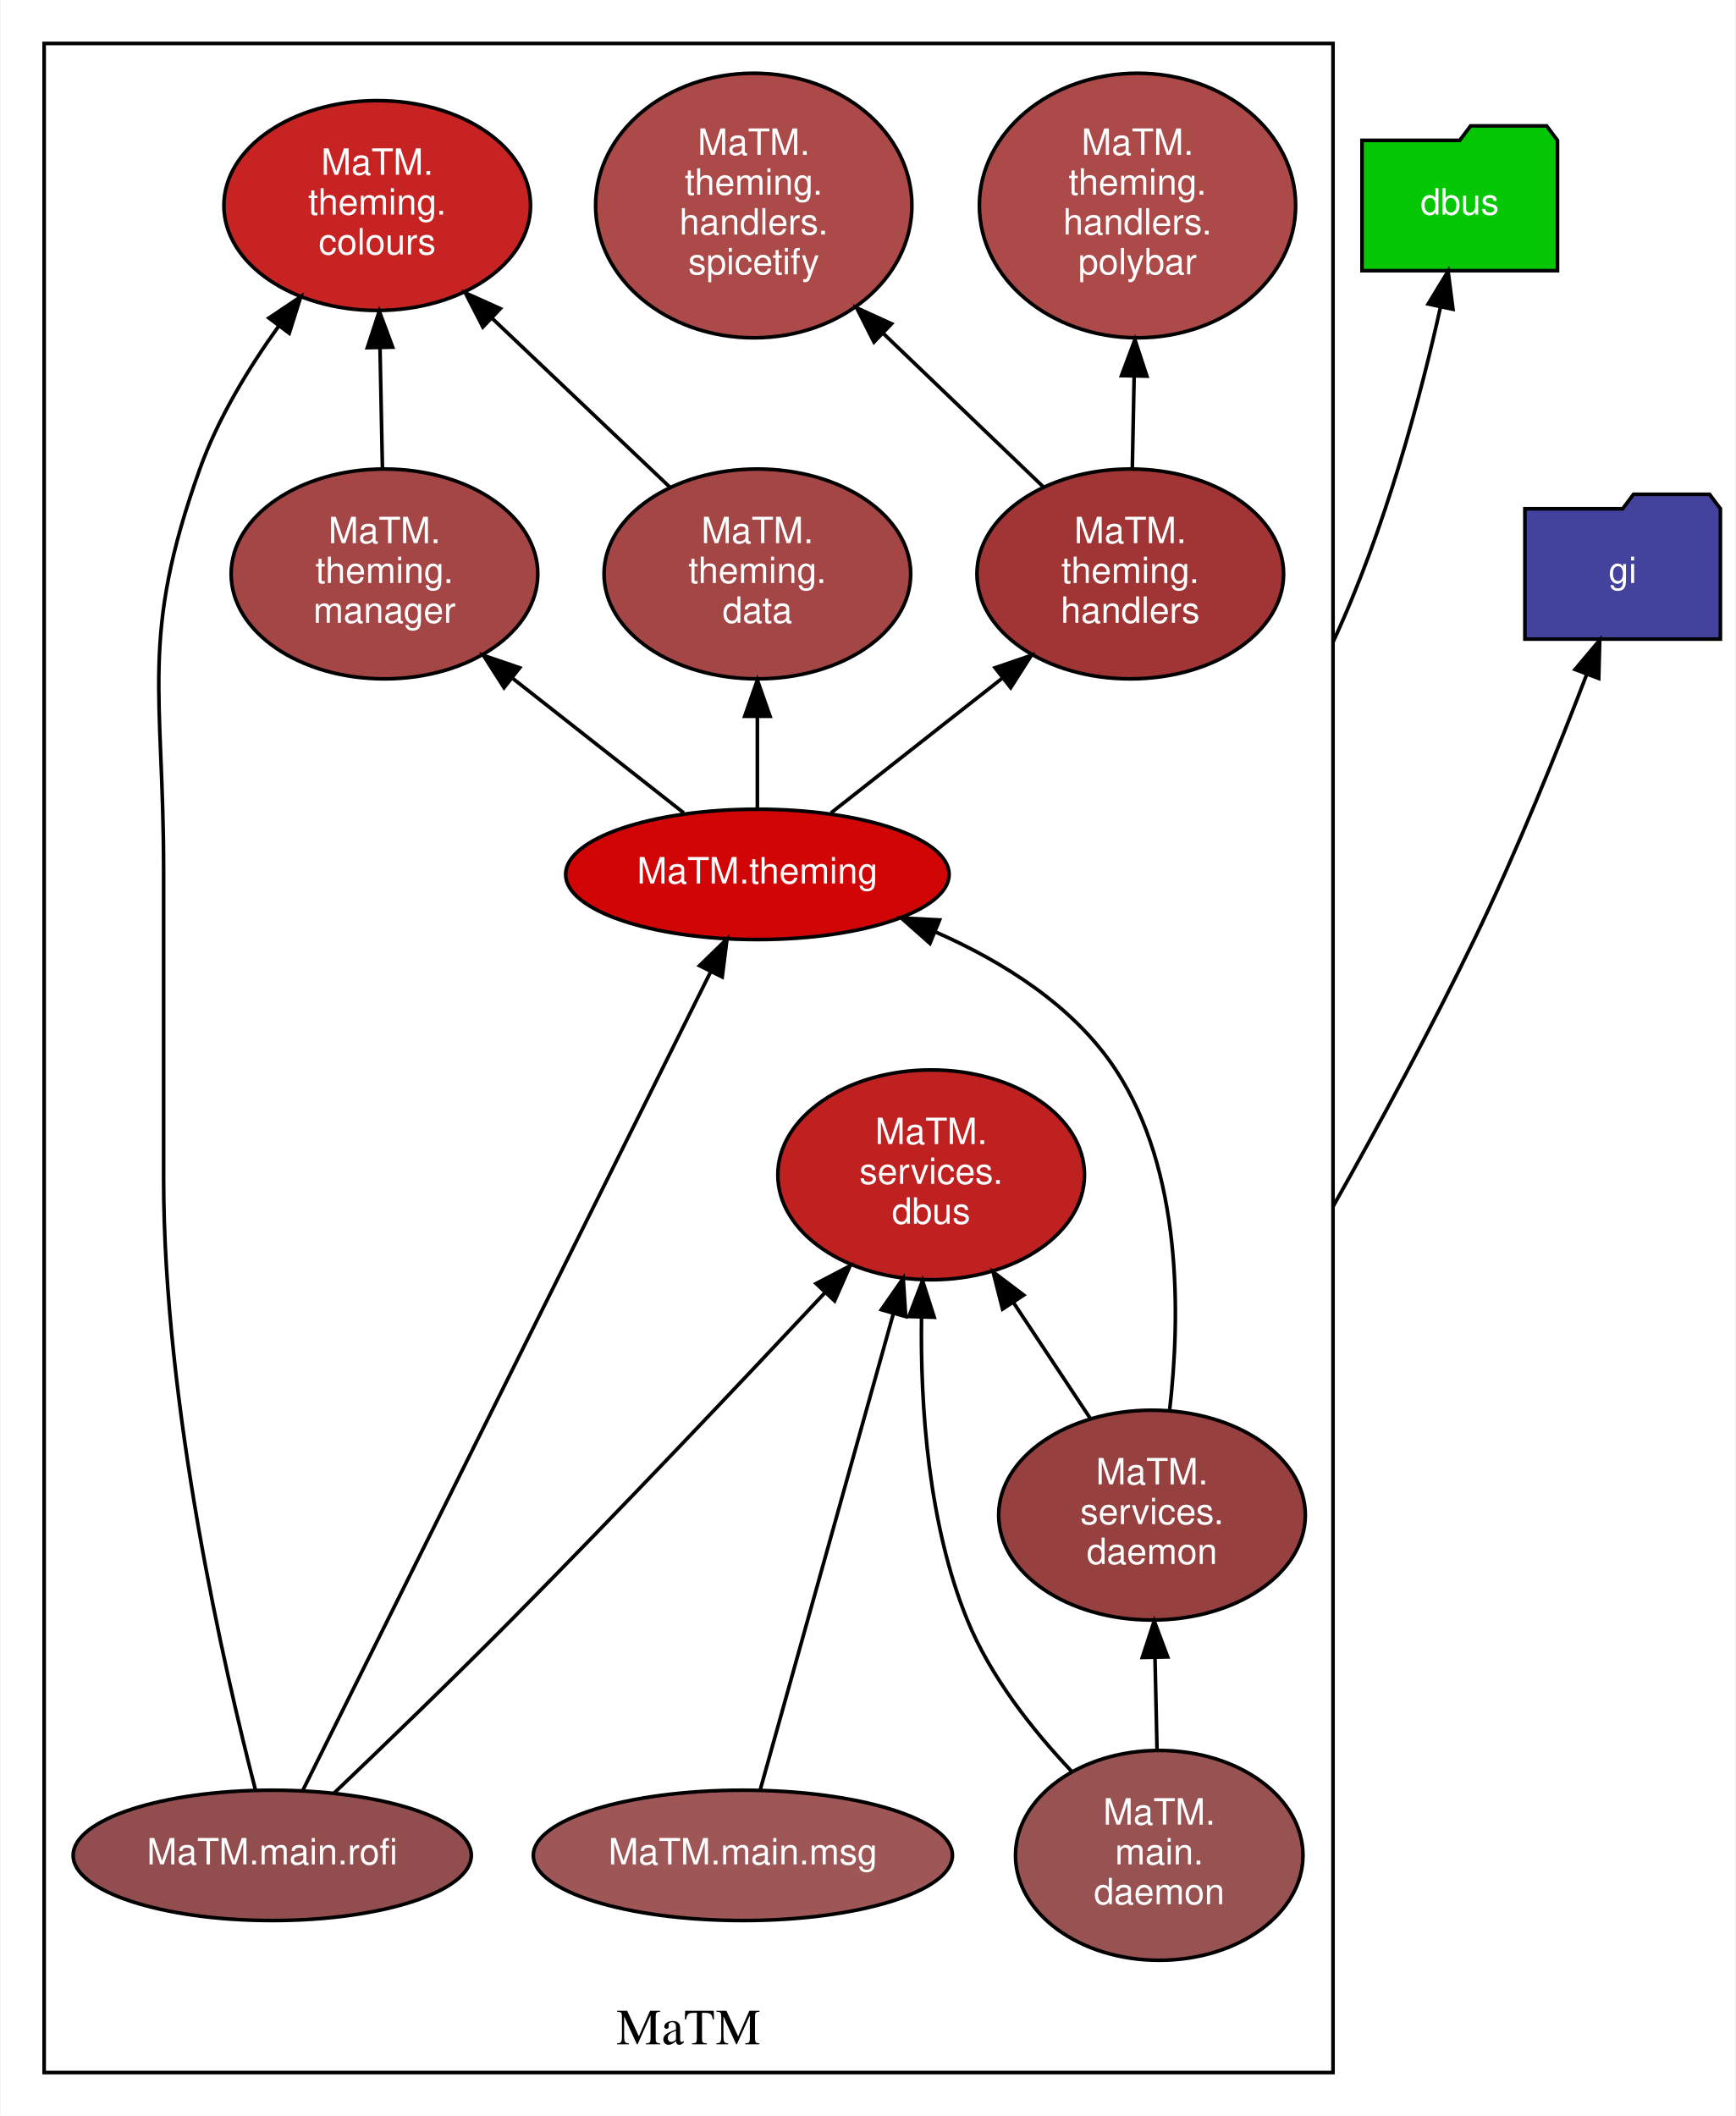
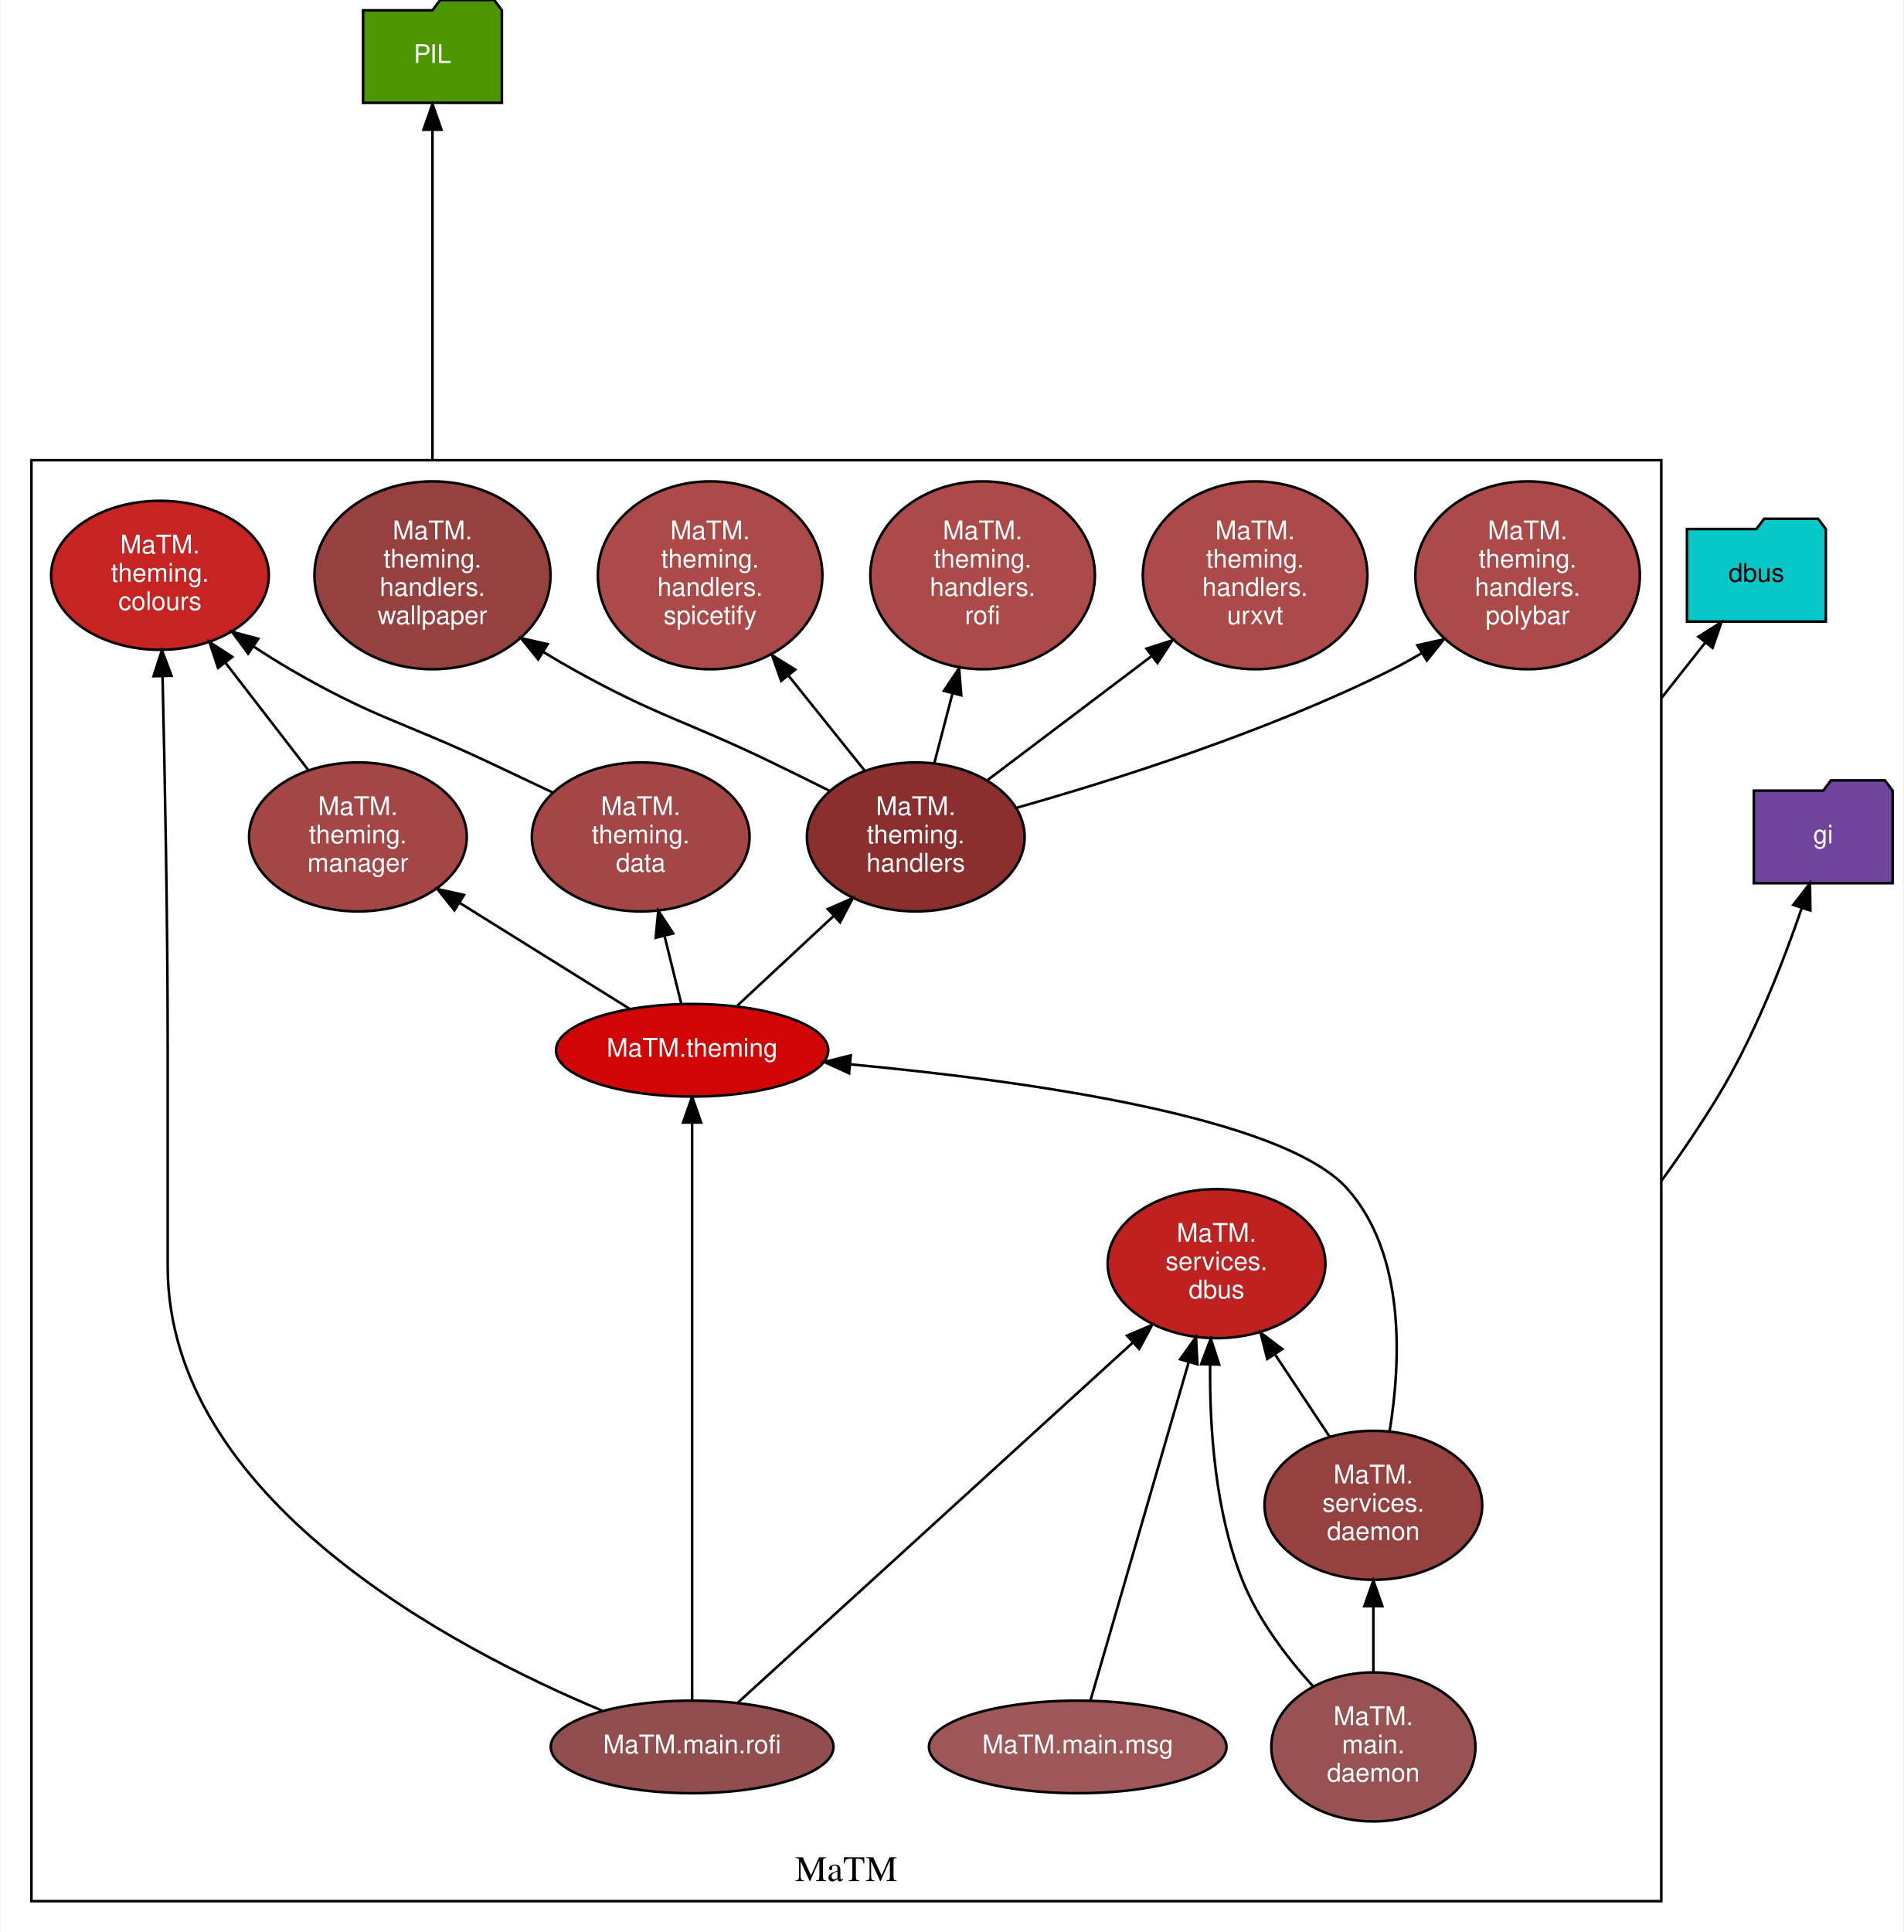
- <svg xmlns="http://www.w3.org/2000/svg" width="479pt" height="584pt" viewBox="0.00 0.00 479.00 584.47">
-   <g id="graph0" class="graph" transform="scale(1 1) rotate(0) translate(4 580.47)">
-     <polygon fill="white" stroke="transparent" points="-4,4 -4,-580.47 475,-580.47 475,4 -4,4" />
+ <svg xmlns="http://www.w3.org/2000/svg" width="740pt" height="751pt" viewBox="0.00 0.00 740.00 751.47">
+   <g id="graph0" class="graph" transform="scale(1 1) rotate(0) translate(4 747.47)">
+     <polygon fill="white" stroke="transparent" points="-4,4 -4,-747.47 736,-747.47 736,4 -4,4" />
    <g id="clust1" class="cluster">
-       <polygon fill="none" stroke="black" points="8,-8 8,-568.47 364,-568.47 364,-8 8,-8" />
-       <text text-anchor="middle" x="186" y="-15.8" font-family="Times,serif" font-size="14.00">MaTM</text>
+       <polygon fill="none" stroke="black" points="8,-8 8,-568.47 642,-568.47 642,-8 8,-8" />
+       <text text-anchor="middle" x="325" y="-15.8" font-family="Times,serif" font-size="14.00">MaTM</text>
    </g>
    <g id="node1" class="node">
-       <ellipse fill="#995252" stroke="black" cx="316" cy="-67.99" rx="39.7" ry="28.98" />
-       <text text-anchor="middle" x="316" y="-76.49" font-family="Helvetica,sans-Serif" font-size="10.00" fill="#ffffff">MaTM.</text>
-       <text text-anchor="middle" x="316" y="-65.49" font-family="Helvetica,sans-Serif" font-size="10.00" fill="#ffffff">main.</text>
-       <text text-anchor="middle" x="316" y="-54.49" font-family="Helvetica,sans-Serif" font-size="10.00" fill="#ffffff">daemon</text>
+       <ellipse fill="#ac4949" stroke="black" cx="484" cy="-523.7" rx="43.68" ry="36.54" />
+       <text text-anchor="middle" x="484" y="-537.7" font-family="Helvetica,sans-Serif" font-size="10.00" fill="#ffffff">MaTM.</text>
+       <text text-anchor="middle" x="484" y="-526.7" font-family="Helvetica,sans-Serif" font-size="10.00" fill="#ffffff">theming.</text>
+       <text text-anchor="middle" x="484" y="-515.7" font-family="Helvetica,sans-Serif" font-size="10.00" fill="#ffffff">handlers.</text>
+       <text text-anchor="middle" x="484" y="-504.7" font-family="Helvetica,sans-Serif" font-size="10.00" fill="#ffffff">urxvt</text>
+     </g>
+     <g id="node2" class="node">
+       <ellipse fill="#bf2121" stroke="black" cx="469" cy="-255.96" rx="42.35" ry="28.98" />
+       <text text-anchor="middle" x="469" y="-264.46" font-family="Helvetica,sans-Serif" font-size="10.00" fill="#ffffff">MaTM.</text>
+       <text text-anchor="middle" x="469" y="-253.46" font-family="Helvetica,sans-Serif" font-size="10.00" fill="#ffffff">services.</text>
+       <text text-anchor="middle" x="469" y="-242.46" font-family="Helvetica,sans-Serif" font-size="10.00" fill="#ffffff">dbus</text>
+     </g>
+     <g id="node17" class="node">
+       <polygon fill="#05c7c7" stroke="black" points="706,-541.7 703,-545.7 682,-545.7 679,-541.7 652,-541.7 652,-505.7 706,-505.7 706,-541.7" />
+       <text text-anchor="middle" x="679" y="-521.2" font-family="Helvetica,sans-Serif" font-size="10.00" fill="#000000">dbus</text>
+     </g>
+     <g id="edge20" class="edge">
+       <path fill="none" stroke="black" d="M642,-475.87C648.38,-483.96 654.18,-491.29 659.19,-497.64" />
+       <polygon fill="#000000" stroke="black" points="656.46,-499.82 665.4,-505.5 661.95,-495.48 656.46,-499.82" />
    </g>
    <g id="node3" class="node">
-       <ellipse fill="#bf2121" stroke="black" cx="253" cy="-255.96" rx="42.35" ry="28.98" />
-       <text text-anchor="middle" x="253" y="-264.46" font-family="Helvetica,sans-Serif" font-size="10.00" fill="#ffffff">MaTM.</text>
-       <text text-anchor="middle" x="253" y="-253.46" font-family="Helvetica,sans-Serif" font-size="10.00" fill="#ffffff">services.</text>
-       <text text-anchor="middle" x="253" y="-242.46" font-family="Helvetica,sans-Serif" font-size="10.00" fill="#ffffff">dbus</text>
+       <ellipse fill="#ac4949" stroke="black" cx="590" cy="-523.7" rx="43.68" ry="36.54" />
+       <text text-anchor="middle" x="590" y="-537.7" font-family="Helvetica,sans-Serif" font-size="10.00" fill="#ffffff">MaTM.</text>
+       <text text-anchor="middle" x="590" y="-526.7" font-family="Helvetica,sans-Serif" font-size="10.00" fill="#ffffff">theming.</text>
+       <text text-anchor="middle" x="590" y="-515.7" font-family="Helvetica,sans-Serif" font-size="10.00" fill="#ffffff">handlers.</text>
+       <text text-anchor="middle" x="590" y="-504.7" font-family="Helvetica,sans-Serif" font-size="10.00" fill="#ffffff">polybar</text>
+     </g>
+     <g id="node4" class="node">
+       <ellipse fill="#964040" stroke="black" cx="530" cy="-161.97" rx="42.35" ry="28.98" />
+       <text text-anchor="middle" x="530" y="-170.47" font-family="Helvetica,sans-Serif" font-size="10.00" fill="#ffffff">MaTM.</text>
+       <text text-anchor="middle" x="530" y="-159.47" font-family="Helvetica,sans-Serif" font-size="10.00" fill="#ffffff">services.</text>
+       <text text-anchor="middle" x="530" y="-148.47" font-family="Helvetica,sans-Serif" font-size="10.00" fill="#ffffff">daemon</text>
+     </g>
+     <g id="edge5" class="edge">
+       <path fill="none" stroke="black" d="M513.01,-188.6C506.45,-198.48 498.86,-209.94 491.84,-220.52" />
+       <polygon fill="#000000" stroke="black" points="488.72,-218.88 486.11,-229.15 494.56,-222.75 488.72,-218.88" />
+     </g>
+     <g id="node10" class="node">
+       <ellipse fill="#d10505" stroke="black" cx="265" cy="-338.95" rx="52.96" ry="18" />
+       <text text-anchor="middle" x="265" y="-336.45" font-family="Helvetica,sans-Serif" font-size="10.00" fill="#ffffff">MaTM.theming</text>
+     </g>
+     <g id="edge7" class="edge">
+       <path fill="none" stroke="black" d="M536.33,-190.82C540.79,-218.2 542.51,-259.48 520,-284.95 494.93,-313.31 393.61,-327.24 326.48,-333.49" />
+       <polygon fill="#000000" stroke="black" points="326.07,-330.01 316.42,-334.39 326.7,-336.98 326.07,-330.01" />
+     </g>
+     <g id="node18" class="node">
+       <polygon fill="#70439d" stroke="black" points="732,-439.94 729,-443.94 708,-443.94 705,-439.94 678,-439.94 678,-403.94 732,-403.94 732,-439.94" />
+       <text text-anchor="middle" x="705" y="-419.44" font-family="Helvetica,sans-Serif" font-size="10.00" fill="#ffffff">gi</text>
+     </g>
+     <g id="edge21" class="edge">
+       <path fill="none" stroke="black" d="M642,-288.09C649.86,-298.91 657.3,-309.93 664,-320.95 678.18,-344.26 689.48,-373.36 696.59,-394.14" />
+       <polygon fill="#000000" stroke="black" points="693.36,-395.51 699.84,-403.9 700,-393.3 693.36,-395.51" />
+     </g>
+     <g id="node5" class="node">
+       <ellipse fill="#924e4e" stroke="black" cx="265" cy="-67.99" rx="54.99" ry="18" />
+       <text text-anchor="middle" x="265" y="-65.49" font-family="Helvetica,sans-Serif" font-size="10.00" fill="#ffffff">MaTM.main.rofi</text>
+     </g>
+     <g id="edge4" class="edge">
+       <path fill="none" stroke="black" d="M282.75,-85.17C317.04,-116.43 392.86,-185.55 436.45,-225.29" />
+       <polygon fill="#000000" stroke="black" points="434.19,-227.96 443.94,-232.11 438.91,-222.79 434.19,-227.96" />
+     </g>
+     <g id="node6" class="node">
+       <ellipse fill="#c82323" stroke="black" cx="58" cy="-523.7" rx="42.35" ry="28.98" />
+       <text text-anchor="middle" x="58" y="-532.2" font-family="Helvetica,sans-Serif" font-size="10.00" fill="#ffffff">MaTM.</text>
+       <text text-anchor="middle" x="58" y="-521.2" font-family="Helvetica,sans-Serif" font-size="10.00" fill="#ffffff">theming.</text>
+       <text text-anchor="middle" x="58" y="-510.2" font-family="Helvetica,sans-Serif" font-size="10.00" fill="#ffffff">colours</text>
+     </g>
+     <g id="edge8" class="edge">
+       <path fill="none" stroke="black" d="M229.93,-82.12C171.6,-106.49 61,-164.62 61,-254.96 61,-254.96 61,-254.96 61,-339.95 61,-389.77 59.87,-447.22 59,-484.2" />
+       <polygon fill="#000000" stroke="black" points="55.49,-484.44 58.75,-494.53 62.49,-484.61 55.49,-484.44" />
+     </g>
+     <g id="edge6" class="edge">
+       <path fill="none" stroke="black" d="M265,-86.22C265,-131.77 265,-255.6 265,-310.78" />
+       <polygon fill="#000000" stroke="black" points="261.5,-310.86 265,-320.86 268.5,-310.86 261.5,-310.86" />
+     </g>
+     <g id="node7" class="node">
+       <ellipse fill="#964040" stroke="black" cx="164" cy="-523.7" rx="45.92" ry="36.54" />
+       <text text-anchor="middle" x="164" y="-537.7" font-family="Helvetica,sans-Serif" font-size="10.00" fill="#ffffff">MaTM.</text>
+       <text text-anchor="middle" x="164" y="-526.7" font-family="Helvetica,sans-Serif" font-size="10.00" fill="#ffffff">theming.</text>
+       <text text-anchor="middle" x="164" y="-515.7" font-family="Helvetica,sans-Serif" font-size="10.00" fill="#ffffff">handlers.</text>
+       <text text-anchor="middle" x="164" y="-504.7" font-family="Helvetica,sans-Serif" font-size="10.00" fill="#ffffff">wallpaper</text>
+     </g>
+     <g id="node16" class="node">
+       <polygon fill="#4c9503" stroke="black" points="191,-743.47 188,-747.47 167,-747.47 164,-743.47 137,-743.47 137,-707.47 191,-707.47 191,-743.47" />
+       <text text-anchor="middle" x="164" y="-722.97" font-family="Helvetica,sans-Serif" font-size="10.00" fill="#ffffff">PIL</text>
+     </g>
+     <g id="edge19" class="edge">
+       <path fill="none" stroke="black" d="M164,-568.47C164,-607.6 164,-663.73 164,-696.91" />
+       <polygon fill="#000000" stroke="black" points="160.5,-697 164,-707 167.5,-697 160.5,-697" />
+     </g>
+     <g id="node8" class="node">
+       <ellipse fill="#ac4949" stroke="black" cx="272" cy="-523.7" rx="43.68" ry="36.54" />
+       <text text-anchor="middle" x="272" y="-537.7" font-family="Helvetica,sans-Serif" font-size="10.00" fill="#ffffff">MaTM.</text>
+       <text text-anchor="middle" x="272" y="-526.7" font-family="Helvetica,sans-Serif" font-size="10.00" fill="#ffffff">theming.</text>
+       <text text-anchor="middle" x="272" y="-515.7" font-family="Helvetica,sans-Serif" font-size="10.00" fill="#ffffff">handlers.</text>
+       <text text-anchor="middle" x="272" y="-504.7" font-family="Helvetica,sans-Serif" font-size="10.00" fill="#ffffff">spicetify</text>
+     </g>
+     <g id="node9" class="node">
+       <ellipse fill="#ac4949" stroke="black" cx="378" cy="-523.7" rx="43.68" ry="36.54" />
+       <text text-anchor="middle" x="378" y="-537.7" font-family="Helvetica,sans-Serif" font-size="10.00" fill="#ffffff">MaTM.</text>
+       <text text-anchor="middle" x="378" y="-526.7" font-family="Helvetica,sans-Serif" font-size="10.00" fill="#ffffff">theming.</text>
+       <text text-anchor="middle" x="378" y="-515.7" font-family="Helvetica,sans-Serif" font-size="10.00" fill="#ffffff">handlers.</text>
+       <text text-anchor="middle" x="378" y="-504.7" font-family="Helvetica,sans-Serif" font-size="10.00" fill="#ffffff">rofi</text>
+     </g>
+     <g id="node12" class="node">
+       <ellipse fill="#a44646" stroke="black" cx="135" cy="-421.94" rx="42.35" ry="28.98" />
+       <text text-anchor="middle" x="135" y="-430.44" font-family="Helvetica,sans-Serif" font-size="10.00" fill="#ffffff">MaTM.</text>
+       <text text-anchor="middle" x="135" y="-419.44" font-family="Helvetica,sans-Serif" font-size="10.00" fill="#ffffff">theming.</text>
+       <text text-anchor="middle" x="135" y="-408.44" font-family="Helvetica,sans-Serif" font-size="10.00" fill="#ffffff">manager</text>
+     </g>
+     <g id="edge18" class="edge">
+       <path fill="none" stroke="black" d="M240.85,-354.99C222.27,-366.57 196.19,-382.82 174.56,-396.29" />
+       <polygon fill="#000000" stroke="black" points="172.55,-393.42 165.91,-401.68 176.25,-399.36 172.55,-393.42" />
+     </g>
+     <g id="node13" class="node">
+       <ellipse fill="#a44646" stroke="black" cx="245" cy="-421.94" rx="42.35" ry="28.98" />
+       <text text-anchor="middle" x="245" y="-430.44" font-family="Helvetica,sans-Serif" font-size="10.00" fill="#ffffff">MaTM.</text>
+       <text text-anchor="middle" x="245" y="-419.44" font-family="Helvetica,sans-Serif" font-size="10.00" fill="#ffffff">theming.</text>
+       <text text-anchor="middle" x="245" y="-408.44" font-family="Helvetica,sans-Serif" font-size="10.00" fill="#ffffff">data</text>
+     </g>
+     <g id="edge11" class="edge">
+       <path fill="none" stroke="black" d="M260.76,-357.12C258.86,-364.83 256.53,-374.25 254.26,-383.45" />
+       <polygon fill="#000000" stroke="black" points="250.83,-382.72 251.83,-393.27 257.63,-384.4 250.83,-382.72" />
+     </g>
+     <g id="node14" class="node">
+       <ellipse fill="#8a2e2e" stroke="black" cx="352" cy="-421.94" rx="42.35" ry="28.98" />
+       <text text-anchor="middle" x="352" y="-430.44" font-family="Helvetica,sans-Serif" font-size="10.00" fill="#ffffff">MaTM.</text>
+       <text text-anchor="middle" x="352" y="-419.44" font-family="Helvetica,sans-Serif" font-size="10.00" fill="#ffffff">theming.</text>
+       <text text-anchor="middle" x="352" y="-408.44" font-family="Helvetica,sans-Serif" font-size="10.00" fill="#ffffff">handlers</text>
+     </g>
+     <g id="edge12" class="edge">
+       <path fill="none" stroke="black" d="M282.61,-356.34C293.3,-366.29 307.27,-379.3 319.87,-391.03" />
+       <polygon fill="#000000" stroke="black" points="317.79,-393.88 327.5,-398.13 322.56,-388.75 317.79,-393.88" />
+     </g>
+     <g id="node11" class="node">
+       <ellipse fill="#9f5656" stroke="black" cx="415" cy="-67.99" rx="57.88" ry="18" />
+       <text text-anchor="middle" x="415" y="-65.49" font-family="Helvetica,sans-Serif" font-size="10.00" fill="#ffffff">MaTM.main.msg</text>
+     </g>
+     <g id="edge3" class="edge">
+       <path fill="none" stroke="black" d="M419.98,-86.15C428.62,-115.91 446.57,-177.73 458.19,-217.73" />
+       <polygon fill="#000000" stroke="black" points="454.85,-218.76 461,-227.39 461.57,-216.81 454.85,-218.76" />
+     </g>
+     <g id="edge10" class="edge">
+       <path fill="none" stroke="black" d="M115.77,-447.86C106.03,-460.47 94.07,-475.96 83.57,-489.57" />
+       <polygon fill="#000000" stroke="black" points="80.59,-487.7 77.25,-497.76 86.13,-491.98 80.59,-487.7" />
+     </g>
+     <g id="edge9" class="edge">
+       <path fill="none" stroke="black" d="M210.7,-439.25C202.6,-443.09 194,-447.16 186,-450.93 151.82,-467.03 141.7,-468.01 109,-486.93 104.2,-489.71 99.28,-492.8 94.48,-495.98" />
+       <polygon fill="#000000" stroke="black" points="92.31,-493.22 86.02,-501.74 96.25,-499.01 92.31,-493.22" />
+     </g>
+     <g id="edge16" class="edge">
+       <path fill="none" stroke="black" d="M379.99,-444.1C398.57,-458.13 423.23,-476.77 443.88,-492.38" />
+       <polygon fill="#000000" stroke="black" points="441.78,-495.18 451.87,-498.42 446,-489.59 441.78,-495.18" />
+     </g>
+     <g id="edge13" class="edge">
+       <path fill="none" stroke="black" d="M391.1,-433.24C429.38,-444.06 488.81,-462.86 537,-486.93 540.96,-488.91 544.97,-491.14 548.93,-493.5" />
+       <polygon fill="#000000" stroke="black" points="547.11,-496.49 557.44,-498.81 550.81,-490.55 547.11,-496.49" />
+     </g>
+     <g id="edge17" class="edge">
+       <path fill="none" stroke="black" d="M318.31,-439.96C310.97,-443.61 303.24,-447.43 296,-450.93 261.99,-467.38 252.03,-468.59 219,-486.93 215.09,-489.11 211.08,-491.46 207.09,-493.88" />
+       <polygon fill="#000000" stroke="black" points="205.11,-490.99 198.46,-499.25 208.8,-496.93 205.11,-490.99" />
+     </g>
+     <g id="edge15" class="edge">
+       <path fill="none" stroke="black" d="M332.22,-447.6C323.27,-458.77 312.47,-472.23 302.51,-484.65" />
+       <polygon fill="#000000" stroke="black" points="299.64,-482.64 296.11,-492.63 305.1,-487.02 299.64,-482.64" />
+     </g>
+     <g id="edge14" class="edge">
+       <path fill="none" stroke="black" d="M359.24,-450.73C361.43,-459.11 363.88,-468.54 366.28,-477.74" />
+       <polygon fill="#000000" stroke="black" points="362.94,-478.78 368.85,-487.57 369.71,-477.02 362.94,-478.78" />
+     </g>
+     <g id="node15" class="node">
+       <ellipse fill="#995252" stroke="black" cx="530" cy="-67.99" rx="39.7" ry="28.98" />
+       <text text-anchor="middle" x="530" y="-76.49" font-family="Helvetica,sans-Serif" font-size="10.00" fill="#ffffff">MaTM.</text>
+       <text text-anchor="middle" x="530" y="-65.49" font-family="Helvetica,sans-Serif" font-size="10.00" fill="#ffffff">main.</text>
+       <text text-anchor="middle" x="530" y="-54.49" font-family="Helvetica,sans-Serif" font-size="10.00" fill="#ffffff">daemon</text>
    </g>
    <g id="edge2" class="edge">
-       <path fill="none" stroke="black" d="M291.72,-91.28C280.98,-102.64 269.37,-117.35 263,-132.98 252.2,-159.5 250,-191.89 250.34,-216.63" />
-       <polygon fill="#000000" stroke="black" points="246.84,-216.83 250.62,-226.73 253.84,-216.63 246.84,-216.83" />
-     </g>
-     <g id="node11" class="node">
-       <ellipse fill="#964040" stroke="black" cx="314" cy="-161.97" rx="42.35" ry="28.98" />
-       <text text-anchor="middle" x="314" y="-170.47" font-family="Helvetica,sans-Serif" font-size="10.00" fill="#ffffff">MaTM.</text>
-       <text text-anchor="middle" x="314" y="-159.47" font-family="Helvetica,sans-Serif" font-size="10.00" fill="#ffffff">services.</text>
-       <text text-anchor="middle" x="314" y="-148.47" font-family="Helvetica,sans-Serif" font-size="10.00" fill="#ffffff">daemon</text>
+       <path fill="none" stroke="black" d="M506.64,-91.43C496.3,-102.84 485.12,-117.53 479,-132.98 468.45,-159.6 466.24,-191.99 466.51,-216.7" />
+       <polygon fill="#000000" stroke="black" points="463.01,-216.87 466.76,-226.78 470.01,-216.7 463.01,-216.87" />
    </g>
    <g id="edge1" class="edge">
-       <path fill="none" stroke="black" d="M315.39,-97.09C315.21,-105.13 315.02,-114.03 314.83,-122.57" />
-       <polygon fill="#000000" stroke="black" points="311.33,-122.66 314.61,-132.73 318.33,-122.81 311.33,-122.66" />
-     </g>
-     <g id="node2" class="node">
-       <ellipse fill="#d10505" stroke="black" cx="205" cy="-338.95" rx="52.96" ry="18" />
-       <text text-anchor="middle" x="205" y="-336.45" font-family="Helvetica,sans-Serif" font-size="10.00" fill="#ffffff">MaTM.theming</text>
-     </g>
-     <g id="node4" class="node">
-       <ellipse fill="#a13535" stroke="black" cx="308" cy="-421.94" rx="42.35" ry="28.98" />
-       <text text-anchor="middle" x="308" y="-430.44" font-family="Helvetica,sans-Serif" font-size="10.00" fill="#ffffff">MaTM.</text>
-       <text text-anchor="middle" x="308" y="-419.44" font-family="Helvetica,sans-Serif" font-size="10.00" fill="#ffffff">theming.</text>
-       <text text-anchor="middle" x="308" y="-408.44" font-family="Helvetica,sans-Serif" font-size="10.00" fill="#ffffff">handlers</text>
-     </g>
-     <g id="edge12" class="edge">
-       <path fill="none" stroke="black" d="M225.35,-355.95C238.83,-366.55 256.87,-380.73 272.66,-393.15" />
-       <polygon fill="#000000" stroke="black" points="270.65,-396.02 280.67,-399.45 274.97,-390.52 270.65,-396.02" />
-     </g>
-     <g id="node10" class="node">
-       <ellipse fill="#a44646" stroke="black" cx="102" cy="-421.94" rx="42.35" ry="28.98" />
-       <text text-anchor="middle" x="102" y="-430.44" font-family="Helvetica,sans-Serif" font-size="10.00" fill="#ffffff">MaTM.</text>
-       <text text-anchor="middle" x="102" y="-419.44" font-family="Helvetica,sans-Serif" font-size="10.00" fill="#ffffff">theming.</text>
-       <text text-anchor="middle" x="102" y="-408.44" font-family="Helvetica,sans-Serif" font-size="10.00" fill="#ffffff">manager</text>
-     </g>
-     <g id="edge15" class="edge">
-       <path fill="none" stroke="black" d="M184.65,-355.95C171.17,-366.55 153.13,-380.73 137.34,-393.15" />
-       <polygon fill="#000000" stroke="black" points="135.03,-390.52 129.33,-399.45 139.35,-396.02 135.03,-390.52" />
-     </g>
-     <g id="node12" class="node">
-       <ellipse fill="#a44646" stroke="black" cx="205" cy="-421.94" rx="42.35" ry="28.98" />
-       <text text-anchor="middle" x="205" y="-430.44" font-family="Helvetica,sans-Serif" font-size="10.00" fill="#ffffff">MaTM.</text>
-       <text text-anchor="middle" x="205" y="-419.44" font-family="Helvetica,sans-Serif" font-size="10.00" fill="#ffffff">theming.</text>
-       <text text-anchor="middle" x="205" y="-408.44" font-family="Helvetica,sans-Serif" font-size="10.00" fill="#ffffff">data</text>
-     </g>
-     <g id="edge11" class="edge">
-       <path fill="none" stroke="black" d="M205,-357.12C205,-364.53 205,-373.52 205,-382.39" />
-       <polygon fill="#000000" stroke="black" points="201.5,-382.63 205,-392.63 208.5,-382.63 201.5,-382.63" />
-     </g>
-     <g id="node13" class="node">
-       <polygon fill="#05c705" stroke="black" points="426,-541.7 423,-545.7 402,-545.7 399,-541.7 372,-541.7 372,-505.7 426,-505.7 426,-541.7" />
-       <text text-anchor="middle" x="399" y="-521.2" font-family="Helvetica,sans-Serif" font-size="10.00" fill="#ffffff">dbus</text>
-     </g>
-     <g id="edge16" class="edge">
-       <path fill="none" stroke="black" d="M364,-403.12C378.59,-434.58 388.27,-471.28 393.68,-495.65" />
-       <polygon fill="#000000" stroke="black" points="390.28,-496.51 395.79,-505.56 397.13,-495.05 390.28,-496.51" />
-     </g>
-     <g id="node8" class="node">
-       <ellipse fill="#ac4949" stroke="black" cx="310" cy="-523.7" rx="43.68" ry="36.54" />
-       <text text-anchor="middle" x="310" y="-537.7" font-family="Helvetica,sans-Serif" font-size="10.00" fill="#ffffff">MaTM.</text>
-       <text text-anchor="middle" x="310" y="-526.7" font-family="Helvetica,sans-Serif" font-size="10.00" fill="#ffffff">theming.</text>
-       <text text-anchor="middle" x="310" y="-515.7" font-family="Helvetica,sans-Serif" font-size="10.00" fill="#ffffff">handlers.</text>
-       <text text-anchor="middle" x="310" y="-504.7" font-family="Helvetica,sans-Serif" font-size="10.00" fill="#ffffff">polybar</text>
-     </g>
-     <g id="edge13" class="edge">
-       <path fill="none" stroke="black" d="M308.56,-450.99C308.72,-458.95 308.9,-467.82 309.07,-476.54" />
-       <polygon fill="#000000" stroke="black" points="305.58,-476.72 309.28,-486.65 312.58,-476.58 305.58,-476.72" />
-     </g>
-     <g id="node9" class="node">
-       <ellipse fill="#ac4949" stroke="black" cx="204" cy="-523.7" rx="43.68" ry="36.54" />
-       <text text-anchor="middle" x="204" y="-537.7" font-family="Helvetica,sans-Serif" font-size="10.00" fill="#ffffff">MaTM.</text>
-       <text text-anchor="middle" x="204" y="-526.7" font-family="Helvetica,sans-Serif" font-size="10.00" fill="#ffffff">theming.</text>
-       <text text-anchor="middle" x="204" y="-515.7" font-family="Helvetica,sans-Serif" font-size="10.00" fill="#ffffff">handlers.</text>
-       <text text-anchor="middle" x="204" y="-504.7" font-family="Helvetica,sans-Serif" font-size="10.00" fill="#ffffff">spicetify</text>
-     </g>
-     <g id="edge14" class="edge">
-       <path fill="none" stroke="black" d="M283.88,-446.08C270.8,-458.63 254.37,-474.38 239.83,-488.33" />
-       <polygon fill="#000000" stroke="black" points="237.21,-485.99 232.42,-495.44 242.06,-491.04 237.21,-485.99" />
-     </g>
-     <g id="node5" class="node">
-       <ellipse fill="#c82323" stroke="black" cx="100" cy="-523.7" rx="42.35" ry="28.98" />
-       <text text-anchor="middle" x="100" y="-532.2" font-family="Helvetica,sans-Serif" font-size="10.00" fill="#ffffff">MaTM.</text>
-       <text text-anchor="middle" x="100" y="-521.2" font-family="Helvetica,sans-Serif" font-size="10.00" fill="#ffffff">theming.</text>
-       <text text-anchor="middle" x="100" y="-510.2" font-family="Helvetica,sans-Serif" font-size="10.00" fill="#ffffff">colours</text>
-     </g>
-     <g id="node6" class="node">
-       <ellipse fill="#924e4e" stroke="black" cx="71" cy="-67.99" rx="54.99" ry="18" />
-       <text text-anchor="middle" x="71" y="-65.49" font-family="Helvetica,sans-Serif" font-size="10.00" fill="#ffffff">MaTM.main.rofi</text>
-     </g>
-     <g id="edge6" class="edge">
-       <path fill="none" stroke="black" d="M79.38,-85.82C102.08,-131.38 164.88,-257.41 192.12,-312.09" />
-       <polygon fill="#000000" stroke="black" points="189.03,-313.74 196.62,-321.13 195.29,-310.62 189.03,-313.74" />
-     </g>
-     <g id="edge4" class="edge">
-       <path fill="none" stroke="black" d="M88,-85.11C101.44,-97.94 120.6,-116.43 137,-132.98 167,-163.28 200.49,-198.66 223.74,-223.49" />
-       <polygon fill="#000000" stroke="black" points="221.22,-225.93 230.61,-230.84 226.34,-221.15 221.22,-225.93" />
-     </g>
-     <g id="edge8" class="edge">
-       <path fill="none" stroke="black" d="M66.38,-86.02C57.96,-118.57 41,-192 41,-254.96 41,-254.96 41,-254.96 41,-339.95 41,-389.47 34.28,-404.31 51,-450.93 56,-464.87 64.37,-478.68 72.79,-490.4" />
-       <polygon fill="#000000" stroke="black" points="70.09,-492.63 78.89,-498.53 75.7,-488.43 70.09,-492.63" />
-     </g>
-     <g id="node7" class="node">
-       <ellipse fill="#9f5656" stroke="black" cx="201" cy="-67.99" rx="57.88" ry="18" />
-       <text text-anchor="middle" x="201" y="-65.49" font-family="Helvetica,sans-Serif" font-size="10.00" fill="#ffffff">MaTM.main.msg</text>
-     </g>
-     <g id="edge3" class="edge">
-       <path fill="none" stroke="black" d="M205.8,-86.15C214.12,-115.91 231.41,-177.73 242.59,-217.73" />
-       <polygon fill="#000000" stroke="black" points="239.23,-218.7 245.29,-227.39 245.97,-216.82 239.23,-218.7" />
-     </g>
-     <g id="edge10" class="edge">
-       <path fill="none" stroke="black" d="M101.44,-450.99C101.23,-461.3 100.99,-473.16 100.77,-484.22" />
-       <polygon fill="#000000" stroke="black" points="97.27,-484.44 100.57,-494.51 104.26,-484.58 97.27,-484.44" />
-     </g>
-     <g id="edge7" class="edge">
-       <path fill="none" stroke="black" d="M318.85,-190.82C321.91,-217.25 322.35,-256.97 304,-284.95 292.38,-302.66 272.8,-314.88 254.1,-323.09" />
-       <polygon fill="#000000" stroke="black" points="252.67,-319.89 244.74,-326.91 255.32,-326.37 252.67,-319.89" />
-     </g>
-     <g id="edge5" class="edge">
-       <path fill="none" stroke="black" d="M297.01,-188.6C290.45,-198.48 282.86,-209.94 275.84,-220.52" />
-       <polygon fill="#000000" stroke="black" points="272.72,-218.88 270.11,-229.15 278.56,-222.75 272.72,-218.88" />
-     </g>
-     <g id="node14" class="node">
-       <polygon fill="#43439d" stroke="black" points="471,-439.94 468,-443.94 447,-443.94 444,-439.94 417,-439.94 417,-403.94 471,-403.94 471,-439.94" />
-       <text text-anchor="middle" x="444" y="-419.44" font-family="Helvetica,sans-Serif" font-size="10.00" fill="#ffffff">gi</text>
-     </g>
-     <g id="edge17" class="edge">
-       <path fill="none" stroke="black" d="M364,-247.2C377.28,-270.76 391.2,-296.58 403,-320.95 414.76,-345.22 426.23,-373.75 434.04,-394.11" />
-       <polygon fill="#000000" stroke="black" points="430.85,-395.56 437.67,-403.67 437.39,-393.08 430.85,-395.56" />
-     </g>
-     <g id="edge9" class="edge">
-       <path fill="none" stroke="black" d="M180.91,-445.83C166.34,-459.67 147.6,-477.48 131.82,-492.47" />
-       <polygon fill="#000000" stroke="black" points="129.18,-490.15 124.34,-499.57 134,-495.22 129.18,-490.15" />
+       <path fill="none" stroke="black" d="M530,-97.09C530,-105.13 530,-114.03 530,-122.57" />
+       <polygon fill="#000000" stroke="black" points="526.5,-122.73 530,-132.73 533.5,-122.73 526.5,-122.73" />
    </g>
  </g>
</svg>
